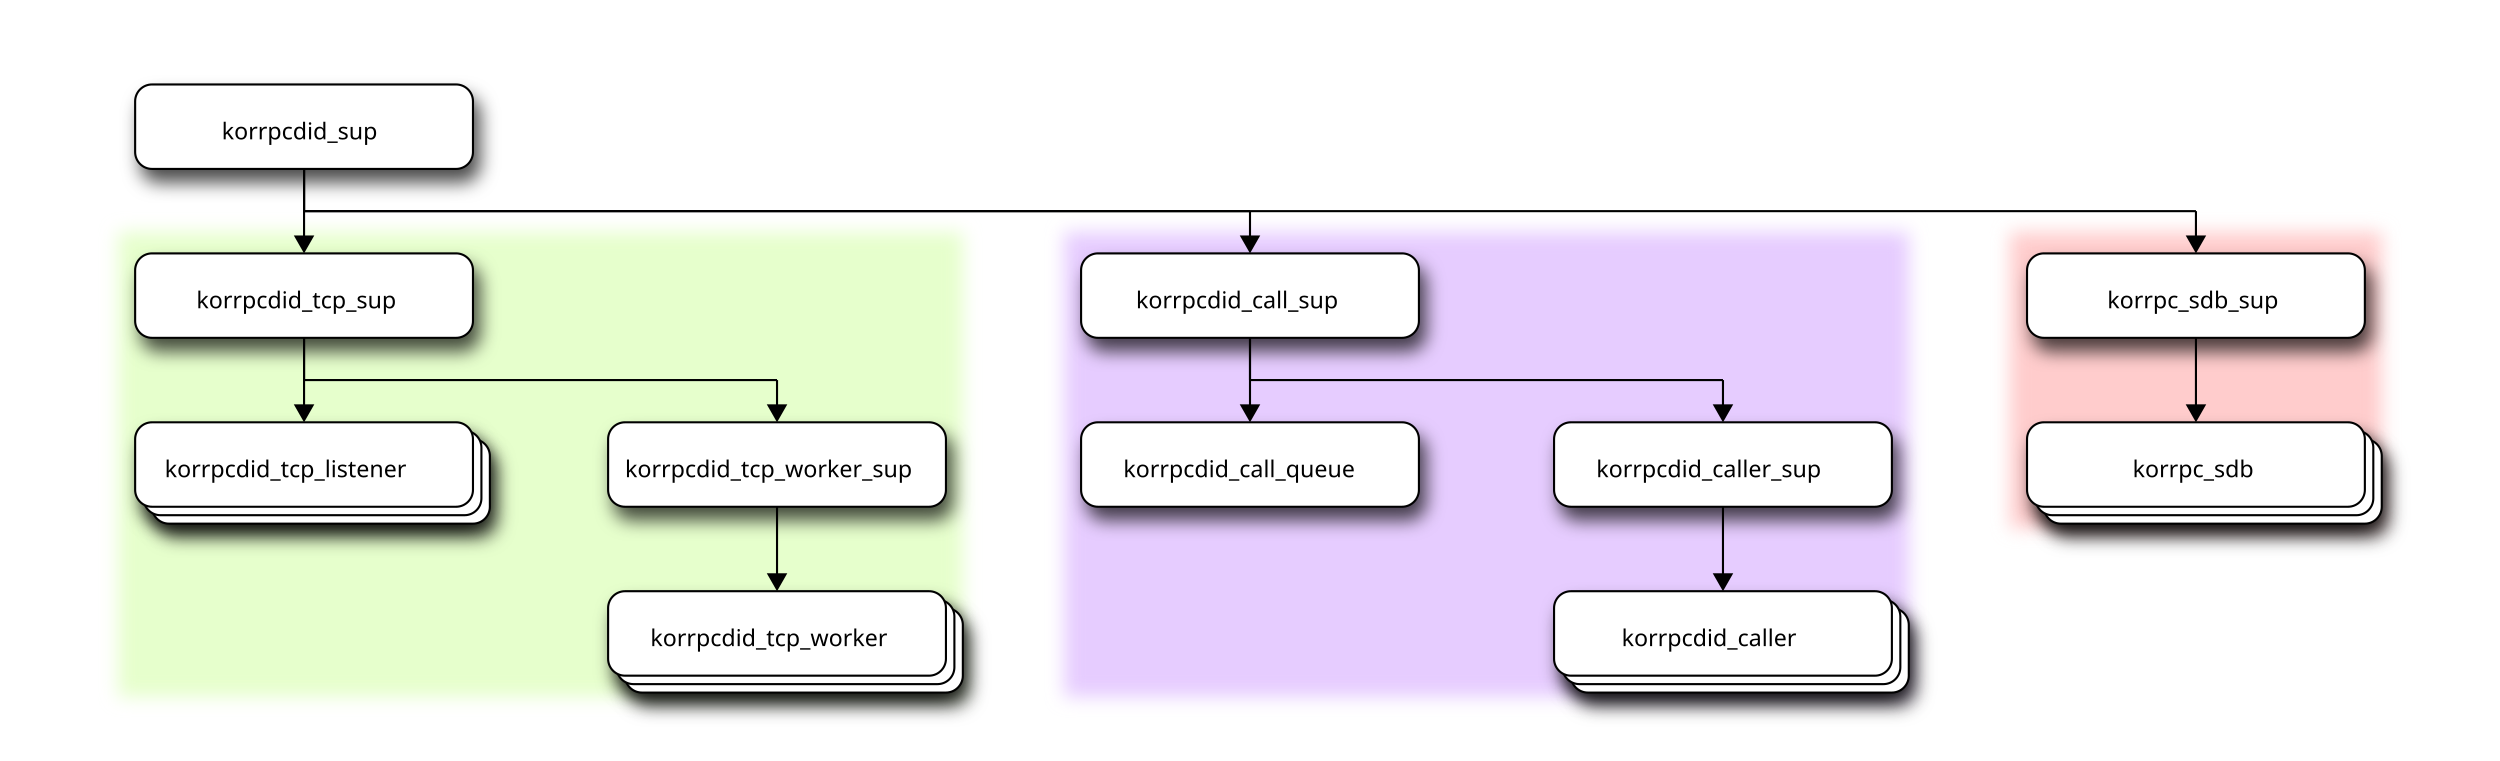
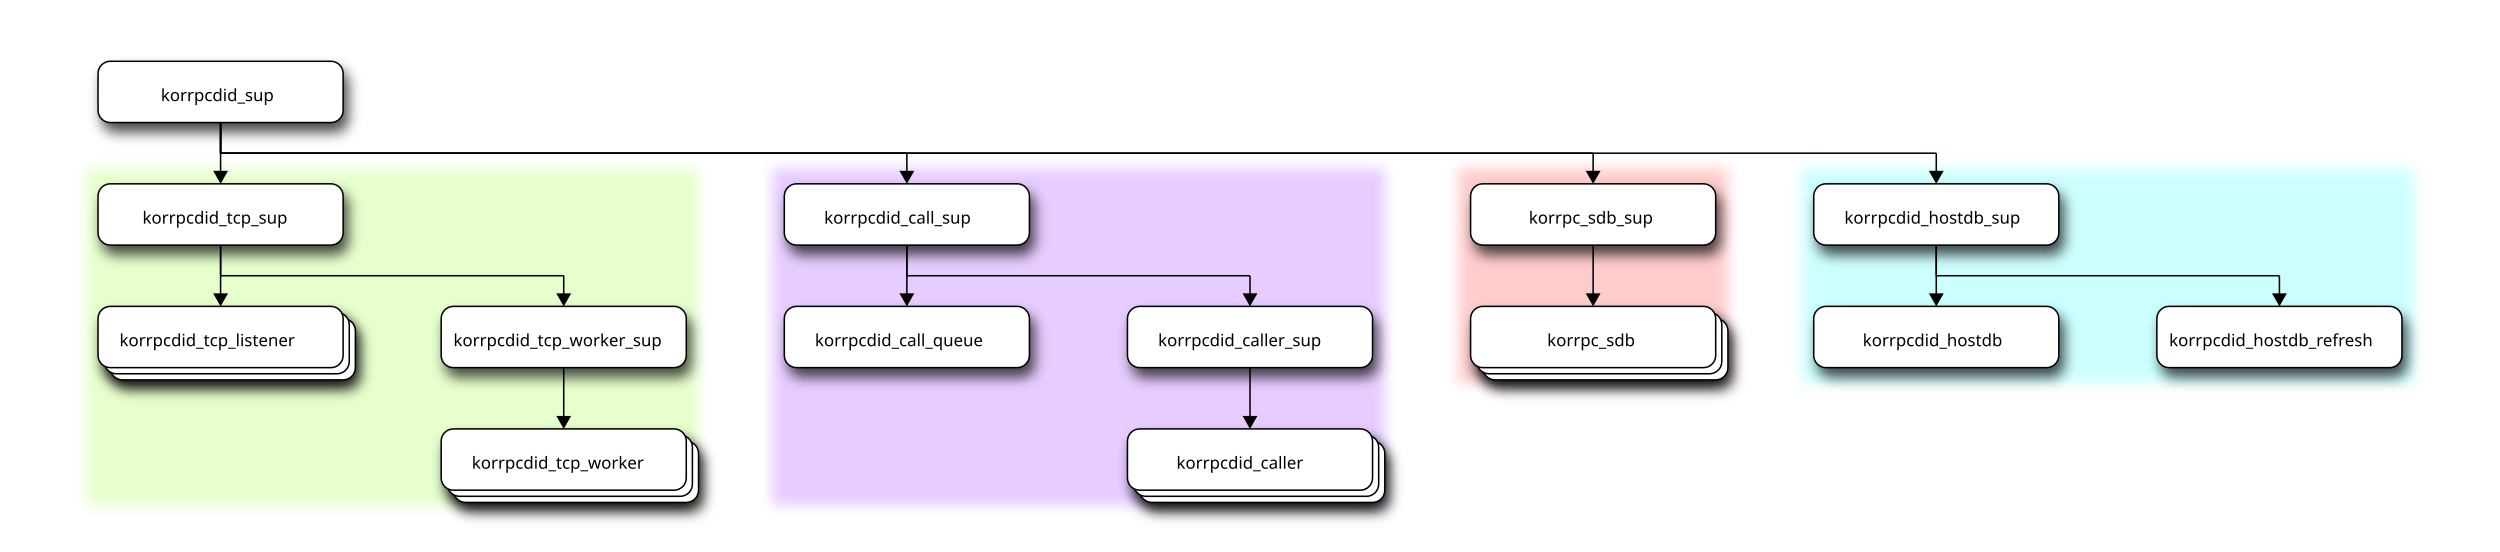
- <svg xmlns="http://www.w3.org/2000/svg" viewBox="0 0 1184 360">
+ <svg xmlns="http://www.w3.org/2000/svg" viewBox="0 0 1632 360">
  <defs id="defs_block">
    <filter height="1.504" id="filter_blur" width="1.157" x="-0.079" y="-0.252">
      <feGaussianBlur id="feGaussianBlur3780" stdDeviation="4.2" />
    </filter>
  </defs>
  <rect fill="rgb(230,255,204)" height="220" style="filter:url(#filter_blur)" width="400" x="56" y="110" />
  <rect fill="rgb(230,204,255)" height="220" style="filter:url(#filter_blur)" width="400" x="504" y="110" />
  <rect fill="rgb(255,204,204)" height="140" style="filter:url(#filter_blur)" width="176" x="952" y="110" />
+   <rect fill="rgb(204,255,255)" height="140" style="filter:url(#filter_blur)" width="400" x="1176" y="110" />
  <path d="M 75 46 L 219 46 A8,8 0 0 1 227 54 L 227 78 A8,8 0 0 1 219 86 L 75 86 A8,8 0 0 1 67 78 L 67 54 A8,8 0 0 1 75 46" fill="rgb(0,0,0)" stroke="rgb(0,0,0)" style="filter:url(#filter_blur);opacity:0.7;fill-opacity:1" />
  <path d="M 75 126 L 219 126 A8,8 0 0 1 227 134 L 227 158 A8,8 0 0 1 219 166 L 75 166 A8,8 0 0 1 67 158 L 67 134 A8,8 0 0 1 75 126" fill="rgb(0,0,0)" stroke="rgb(0,0,0)" style="filter:url(#filter_blur);opacity:0.7;fill-opacity:1" />
  <path d="M 83 214 L 227 214 A8,8 0 0 1 235 222 L 235 246 A8,8 0 0 1 227 254 L 83 254 A8,8 0 0 1 75 246 L 75 222 A8,8 0 0 1 83 214" fill="rgb(0,0,0)" stroke="rgb(0,0,0)" style="filter:url(#filter_blur);opacity:0.7;fill-opacity:1" />
  <path d="M 79 210 L 223 210 A8,8 0 0 1 231 218 L 231 242 A8,8 0 0 1 223 250 L 79 250 A8,8 0 0 1 71 242 L 71 218 A8,8 0 0 1 79 210" fill="rgb(0,0,0)" stroke="rgb(0,0,0)" style="filter:url(#filter_blur);opacity:0.7;fill-opacity:1" />
  <path d="M 75 206 L 219 206 A8,8 0 0 1 227 214 L 227 238 A8,8 0 0 1 219 246 L 75 246 A8,8 0 0 1 67 238 L 67 214 A8,8 0 0 1 75 206" fill="rgb(0,0,0)" stroke="rgb(0,0,0)" style="filter:url(#filter_blur);opacity:0.7;fill-opacity:1" />
  <path d="M 299 206 L 443 206 A8,8 0 0 1 451 214 L 451 238 A8,8 0 0 1 443 246 L 299 246 A8,8 0 0 1 291 238 L 291 214 A8,8 0 0 1 299 206" fill="rgb(0,0,0)" stroke="rgb(0,0,0)" style="filter:url(#filter_blur);opacity:0.7;fill-opacity:1" />
  <path d="M 307 294 L 451 294 A8,8 0 0 1 459 302 L 459 326 A8,8 0 0 1 451 334 L 307 334 A8,8 0 0 1 299 326 L 299 302 A8,8 0 0 1 307 294" fill="rgb(0,0,0)" stroke="rgb(0,0,0)" style="filter:url(#filter_blur);opacity:0.7;fill-opacity:1" />
  <path d="M 303 290 L 447 290 A8,8 0 0 1 455 298 L 455 322 A8,8 0 0 1 447 330 L 303 330 A8,8 0 0 1 295 322 L 295 298 A8,8 0 0 1 303 290" fill="rgb(0,0,0)" stroke="rgb(0,0,0)" style="filter:url(#filter_blur);opacity:0.7;fill-opacity:1" />
  <path d="M 299 286 L 443 286 A8,8 0 0 1 451 294 L 451 318 A8,8 0 0 1 443 326 L 299 326 A8,8 0 0 1 291 318 L 291 294 A8,8 0 0 1 299 286" fill="rgb(0,0,0)" stroke="rgb(0,0,0)" style="filter:url(#filter_blur);opacity:0.7;fill-opacity:1" />
  <path d="M 523 126 L 667 126 A8,8 0 0 1 675 134 L 675 158 A8,8 0 0 1 667 166 L 523 166 A8,8 0 0 1 515 158 L 515 134 A8,8 0 0 1 523 126" fill="rgb(0,0,0)" stroke="rgb(0,0,0)" style="filter:url(#filter_blur);opacity:0.7;fill-opacity:1" />
  <path d="M 523 206 L 667 206 A8,8 0 0 1 675 214 L 675 238 A8,8 0 0 1 667 246 L 523 246 A8,8 0 0 1 515 238 L 515 214 A8,8 0 0 1 523 206" fill="rgb(0,0,0)" stroke="rgb(0,0,0)" style="filter:url(#filter_blur);opacity:0.7;fill-opacity:1" />
  <path d="M 747 206 L 891 206 A8,8 0 0 1 899 214 L 899 238 A8,8 0 0 1 891 246 L 747 246 A8,8 0 0 1 739 238 L 739 214 A8,8 0 0 1 747 206" fill="rgb(0,0,0)" stroke="rgb(0,0,0)" style="filter:url(#filter_blur);opacity:0.7;fill-opacity:1" />
  <path d="M 755 294 L 899 294 A8,8 0 0 1 907 302 L 907 326 A8,8 0 0 1 899 334 L 755 334 A8,8 0 0 1 747 326 L 747 302 A8,8 0 0 1 755 294" fill="rgb(0,0,0)" stroke="rgb(0,0,0)" style="filter:url(#filter_blur);opacity:0.7;fill-opacity:1" />
  <path d="M 751 290 L 895 290 A8,8 0 0 1 903 298 L 903 322 A8,8 0 0 1 895 330 L 751 330 A8,8 0 0 1 743 322 L 743 298 A8,8 0 0 1 751 290" fill="rgb(0,0,0)" stroke="rgb(0,0,0)" style="filter:url(#filter_blur);opacity:0.7;fill-opacity:1" />
  <path d="M 747 286 L 891 286 A8,8 0 0 1 899 294 L 899 318 A8,8 0 0 1 891 326 L 747 326 A8,8 0 0 1 739 318 L 739 294 A8,8 0 0 1 747 286" fill="rgb(0,0,0)" stroke="rgb(0,0,0)" style="filter:url(#filter_blur);opacity:0.7;fill-opacity:1" />
  <path d="M 971 126 L 1115 126 A8,8 0 0 1 1123 134 L 1123 158 A8,8 0 0 1 1115 166 L 971 166 A8,8 0 0 1 963 158 L 963 134 A8,8 0 0 1 971 126" fill="rgb(0,0,0)" stroke="rgb(0,0,0)" style="filter:url(#filter_blur);opacity:0.7;fill-opacity:1" />
  <path d="M 979 214 L 1123 214 A8,8 0 0 1 1131 222 L 1131 246 A8,8 0 0 1 1123 254 L 979 254 A8,8 0 0 1 971 246 L 971 222 A8,8 0 0 1 979 214" fill="rgb(0,0,0)" stroke="rgb(0,0,0)" style="filter:url(#filter_blur);opacity:0.7;fill-opacity:1" />
  <path d="M 975 210 L 1119 210 A8,8 0 0 1 1127 218 L 1127 242 A8,8 0 0 1 1119 250 L 975 250 A8,8 0 0 1 967 242 L 967 218 A8,8 0 0 1 975 210" fill="rgb(0,0,0)" stroke="rgb(0,0,0)" style="filter:url(#filter_blur);opacity:0.7;fill-opacity:1" />
  <path d="M 971 206 L 1115 206 A8,8 0 0 1 1123 214 L 1123 238 A8,8 0 0 1 1115 246 L 971 246 A8,8 0 0 1 963 238 L 963 214 A8,8 0 0 1 971 206" fill="rgb(0,0,0)" stroke="rgb(0,0,0)" style="filter:url(#filter_blur);opacity:0.7;fill-opacity:1" />
+   <path d="M 1195 126 L 1339 126 A8,8 0 0 1 1347 134 L 1347 158 A8,8 0 0 1 1339 166 L 1195 166 A8,8 0 0 1 1187 158 L 1187 134 A8,8 0 0 1 1195 126" fill="rgb(0,0,0)" stroke="rgb(0,0,0)" style="filter:url(#filter_blur);opacity:0.7;fill-opacity:1" />
+   <path d="M 1195 206 L 1339 206 A8,8 0 0 1 1347 214 L 1347 238 A8,8 0 0 1 1339 246 L 1195 246 A8,8 0 0 1 1187 238 L 1187 214 A8,8 0 0 1 1195 206" fill="rgb(0,0,0)" stroke="rgb(0,0,0)" style="filter:url(#filter_blur);opacity:0.7;fill-opacity:1" />
+   <path d="M 1419 206 L 1563 206 A8,8 0 0 1 1571 214 L 1571 238 A8,8 0 0 1 1563 246 L 1419 246 A8,8 0 0 1 1411 238 L 1411 214 A8,8 0 0 1 1419 206" fill="rgb(0,0,0)" stroke="rgb(0,0,0)" style="filter:url(#filter_blur);opacity:0.7;fill-opacity:1" />
  <path d="M 72 40 L 216 40 A8,8 0 0 1 224 48 L 224 72 A8,8 0 0 1 216 80 L 72 80 A8,8 0 0 1 64 72 L 64 48 A8,8 0 0 1 72 40" fill="rgb(255,255,255)" stroke="rgb(0,0,0)" />
  <text fill="rgb(0,0,0)" font-family="sansserif" font-size="11" font-style="normal" font-weight="normal" x="105" y="66">korrpcdid_sup</text>
  <path d="M 72 120 L 216 120 A8,8 0 0 1 224 128 L 224 152 A8,8 0 0 1 216 160 L 72 160 A8,8 0 0 1 64 152 L 64 128 A8,8 0 0 1 72 120" fill="rgb(255,255,255)" stroke="rgb(0,0,0)" />
  <text fill="rgb(0,0,0)" font-family="sansserif" font-size="11" font-style="normal" font-weight="normal" x="93" y="146">korrpcdid_tcp_sup</text>
  <path d="M 80 208 L 224 208 A8,8 0 0 1 232 216 L 232 240 A8,8 0 0 1 224 248 L 80 248 A8,8 0 0 1 72 240 L 72 216 A8,8 0 0 1 80 208" fill="rgb(255,255,255)" stroke="rgb(0,0,0)" />
  <path d="M 76 204 L 220 204 A8,8 0 0 1 228 212 L 228 236 A8,8 0 0 1 220 244 L 76 244 A8,8 0 0 1 68 236 L 68 212 A8,8 0 0 1 76 204" fill="rgb(255,255,255)" stroke="rgb(0,0,0)" />
  <path d="M 72 200 L 216 200 A8,8 0 0 1 224 208 L 224 232 A8,8 0 0 1 216 240 L 72 240 A8,8 0 0 1 64 232 L 64 208 A8,8 0 0 1 72 200" fill="rgb(255,255,255)" stroke="rgb(0,0,0)" />
  <text fill="rgb(0,0,0)" font-family="sansserif" font-size="11" font-style="normal" font-weight="normal" x="78" y="226">korrpcdid_tcp_listener</text>
  <path d="M 296 200 L 440 200 A8,8 0 0 1 448 208 L 448 232 A8,8 0 0 1 440 240 L 296 240 A8,8 0 0 1 288 232 L 288 208 A8,8 0 0 1 296 200" fill="rgb(255,255,255)" stroke="rgb(0,0,0)" />
  <text fill="rgb(0,0,0)" font-family="sansserif" font-size="11" font-style="normal" font-weight="normal" x="296" y="226">korrpcdid_tcp_worker_sup</text>
  <path d="M 304 288 L 448 288 A8,8 0 0 1 456 296 L 456 320 A8,8 0 0 1 448 328 L 304 328 A8,8 0 0 1 296 320 L 296 296 A8,8 0 0 1 304 288" fill="rgb(255,255,255)" stroke="rgb(0,0,0)" />
  <path d="M 300 284 L 444 284 A8,8 0 0 1 452 292 L 452 316 A8,8 0 0 1 444 324 L 300 324 A8,8 0 0 1 292 316 L 292 292 A8,8 0 0 1 300 284" fill="rgb(255,255,255)" stroke="rgb(0,0,0)" />
  <path d="M 296 280 L 440 280 A8,8 0 0 1 448 288 L 448 312 A8,8 0 0 1 440 320 L 296 320 A8,8 0 0 1 288 312 L 288 288 A8,8 0 0 1 296 280" fill="rgb(255,255,255)" stroke="rgb(0,0,0)" />
  <text fill="rgb(0,0,0)" font-family="sansserif" font-size="11" font-style="normal" font-weight="normal" x="308" y="306">korrpcdid_tcp_worker</text>
  <path d="M 520 120 L 664 120 A8,8 0 0 1 672 128 L 672 152 A8,8 0 0 1 664 160 L 520 160 A8,8 0 0 1 512 152 L 512 128 A8,8 0 0 1 520 120" fill="rgb(255,255,255)" stroke="rgb(0,0,0)" />
  <text fill="rgb(0,0,0)" font-family="sansserif" font-size="11" font-style="normal" font-weight="normal" x="538" y="146">korrpcdid_call_sup</text>
  <path d="M 520 200 L 664 200 A8,8 0 0 1 672 208 L 672 232 A8,8 0 0 1 664 240 L 520 240 A8,8 0 0 1 512 232 L 512 208 A8,8 0 0 1 520 200" fill="rgb(255,255,255)" stroke="rgb(0,0,0)" />
  <text fill="rgb(0,0,0)" font-family="sansserif" font-size="11" font-style="normal" font-weight="normal" x="532" y="226">korrpcdid_call_queue</text>
  <path d="M 744 200 L 888 200 A8,8 0 0 1 896 208 L 896 232 A8,8 0 0 1 888 240 L 744 240 A8,8 0 0 1 736 232 L 736 208 A8,8 0 0 1 744 200" fill="rgb(255,255,255)" stroke="rgb(0,0,0)" />
  <text fill="rgb(0,0,0)" font-family="sansserif" font-size="11" font-style="normal" font-weight="normal" x="756" y="226">korrpcdid_caller_sup</text>
  <path d="M 752 288 L 896 288 A8,8 0 0 1 904 296 L 904 320 A8,8 0 0 1 896 328 L 752 328 A8,8 0 0 1 744 320 L 744 296 A8,8 0 0 1 752 288" fill="rgb(255,255,255)" stroke="rgb(0,0,0)" />
  <path d="M 748 284 L 892 284 A8,8 0 0 1 900 292 L 900 316 A8,8 0 0 1 892 324 L 748 324 A8,8 0 0 1 740 316 L 740 292 A8,8 0 0 1 748 284" fill="rgb(255,255,255)" stroke="rgb(0,0,0)" />
  <path d="M 744 280 L 888 280 A8,8 0 0 1 896 288 L 896 312 A8,8 0 0 1 888 320 L 744 320 A8,8 0 0 1 736 312 L 736 288 A8,8 0 0 1 744 280" fill="rgb(255,255,255)" stroke="rgb(0,0,0)" />
  <text fill="rgb(0,0,0)" font-family="sansserif" font-size="11" font-style="normal" font-weight="normal" x="768" y="306">korrpcdid_caller</text>
  <path d="M 968 120 L 1112 120 A8,8 0 0 1 1120 128 L 1120 152 A8,8 0 0 1 1112 160 L 968 160 A8,8 0 0 1 960 152 L 960 128 A8,8 0 0 1 968 120" fill="rgb(255,255,255)" stroke="rgb(0,0,0)" />
  <text fill="rgb(0,0,0)" font-family="sansserif" font-size="11" font-style="normal" font-weight="normal" x="998" y="146">korrpc_sdb_sup</text>
  <path d="M 976 208 L 1120 208 A8,8 0 0 1 1128 216 L 1128 240 A8,8 0 0 1 1120 248 L 976 248 A8,8 0 0 1 968 240 L 968 216 A8,8 0 0 1 976 208" fill="rgb(255,255,255)" stroke="rgb(0,0,0)" />
  <path d="M 972 204 L 1116 204 A8,8 0 0 1 1124 212 L 1124 236 A8,8 0 0 1 1116 244 L 972 244 A8,8 0 0 1 964 236 L 964 212 A8,8 0 0 1 972 204" fill="rgb(255,255,255)" stroke="rgb(0,0,0)" />
  <path d="M 968 200 L 1112 200 A8,8 0 0 1 1120 208 L 1120 232 A8,8 0 0 1 1112 240 L 968 240 A8,8 0 0 1 960 232 L 960 208 A8,8 0 0 1 968 200" fill="rgb(255,255,255)" stroke="rgb(0,0,0)" />
  <text fill="rgb(0,0,0)" font-family="sansserif" font-size="11" font-style="normal" font-weight="normal" x="1010" y="226">korrpc_sdb</text>
+   <path d="M 1192 120 L 1336 120 A8,8 0 0 1 1344 128 L 1344 152 A8,8 0 0 1 1336 160 L 1192 160 A8,8 0 0 1 1184 152 L 1184 128 A8,8 0 0 1 1192 120" fill="rgb(255,255,255)" stroke="rgb(0,0,0)" />
+   <text fill="rgb(0,0,0)" font-family="sansserif" font-size="11" font-style="normal" font-weight="normal" x="1204" y="146">korrpcdid_hostdb_sup</text>
+   <path d="M 1192 200 L 1336 200 A8,8 0 0 1 1344 208 L 1344 232 A8,8 0 0 1 1336 240 L 1192 240 A8,8 0 0 1 1184 232 L 1184 208 A8,8 0 0 1 1192 200" fill="rgb(255,255,255)" stroke="rgb(0,0,0)" />
+   <text fill="rgb(0,0,0)" font-family="sansserif" font-size="11" font-style="normal" font-weight="normal" x="1216" y="226">korrpcdid_hostdb</text>
+   <path d="M 1416 200 L 1560 200 A8,8 0 0 1 1568 208 L 1568 232 A8,8 0 0 1 1560 240 L 1416 240 A8,8 0 0 1 1408 232 L 1408 208 A8,8 0 0 1 1416 200" fill="rgb(255,255,255)" stroke="rgb(0,0,0)" />
+   <text fill="rgb(0,0,0)" font-family="sansserif" font-size="11" font-style="normal" font-weight="normal" x="1416" y="226">korrpcdid_hostdb_refresh</text>
  <path d="M 144 80 L 144 100" fill="none" stroke="rgb(0,0,0)" />
  <path d="M 144 100 L 592 100" fill="none" stroke="rgb(0,0,0)" />
  <path d="M 592 100 L 592 112" fill="none" stroke="rgb(0,0,0)" />
  <polygon fill="rgb(0,0,0)" points="592,119 588,112 596,112 592,119" stroke="rgb(0,0,0)" />
+   <path d="M 144 80 L 144 100" fill="none" stroke="rgb(0,0,0)" />
+   <path d="M 144 100 L 1264 100" fill="none" stroke="rgb(0,0,0)" />
+   <path d="M 1264 100 L 1264 112" fill="none" stroke="rgb(0,0,0)" />
+   <polygon fill="rgb(0,0,0)" points="1264,119 1260,112 1268,112 1264,119" stroke="rgb(0,0,0)" />
  <path d="M 144 80 L 144 112" fill="none" stroke="rgb(0,0,0)" />
  <polygon fill="rgb(0,0,0)" points="144,119 140,112 148,112 144,119" stroke="rgb(0,0,0)" />
  <path d="M 144 80 L 144 100" fill="none" stroke="rgb(0,0,0)" />
  <path d="M 144 100 L 1040 100" fill="none" stroke="rgb(0,0,0)" />
  <path d="M 1040 100 L 1040 112" fill="none" stroke="rgb(0,0,0)" />
  <polygon fill="rgb(0,0,0)" points="1040,119 1036,112 1044,112 1040,119" stroke="rgb(0,0,0)" />
  <path d="M 144 160 L 144 192" fill="none" stroke="rgb(0,0,0)" />
  <polygon fill="rgb(0,0,0)" points="144,199 140,192 148,192 144,199" stroke="rgb(0,0,0)" />
  <path d="M 144 160 L 144 180" fill="none" stroke="rgb(0,0,0)" />
  <path d="M 144 180 L 368 180" fill="none" stroke="rgb(0,0,0)" />
  <path d="M 368 180 L 368 192" fill="none" stroke="rgb(0,0,0)" />
  <polygon fill="rgb(0,0,0)" points="368,199 364,192 372,192 368,199" stroke="rgb(0,0,0)" />
  <path d="M 368 240 L 368 272" fill="none" stroke="rgb(0,0,0)" />
  <polygon fill="rgb(0,0,0)" points="368,279 364,272 372,272 368,279" stroke="rgb(0,0,0)" />
  <path d="M 592 160 L 592 192" fill="none" stroke="rgb(0,0,0)" />
  <polygon fill="rgb(0,0,0)" points="592,199 588,192 596,192 592,199" stroke="rgb(0,0,0)" />
  <path d="M 592 160 L 592 180" fill="none" stroke="rgb(0,0,0)" />
  <path d="M 592 180 L 816 180" fill="none" stroke="rgb(0,0,0)" />
  <path d="M 816 180 L 816 192" fill="none" stroke="rgb(0,0,0)" />
  <polygon fill="rgb(0,0,0)" points="816,199 812,192 820,192 816,199" stroke="rgb(0,0,0)" />
  <path d="M 816 240 L 816 272" fill="none" stroke="rgb(0,0,0)" />
  <polygon fill="rgb(0,0,0)" points="816,279 812,272 820,272 816,279" stroke="rgb(0,0,0)" />
  <path d="M 1040 160 L 1040 192" fill="none" stroke="rgb(0,0,0)" />
  <polygon fill="rgb(0,0,0)" points="1040,199 1036,192 1044,192 1040,199" stroke="rgb(0,0,0)" />
+   <path d="M 1264 160 L 1264 192" fill="none" stroke="rgb(0,0,0)" />
+   <polygon fill="rgb(0,0,0)" points="1264,199 1260,192 1268,192 1264,199" stroke="rgb(0,0,0)" />
+   <path d="M 1264 160 L 1264 180" fill="none" stroke="rgb(0,0,0)" />
+   <path d="M 1264 180 L 1488 180" fill="none" stroke="rgb(0,0,0)" />
+   <path d="M 1488 180 L 1488 192" fill="none" stroke="rgb(0,0,0)" />
+   <polygon fill="rgb(0,0,0)" points="1488,199 1484,192 1492,192 1488,199" stroke="rgb(0,0,0)" />
</svg>
